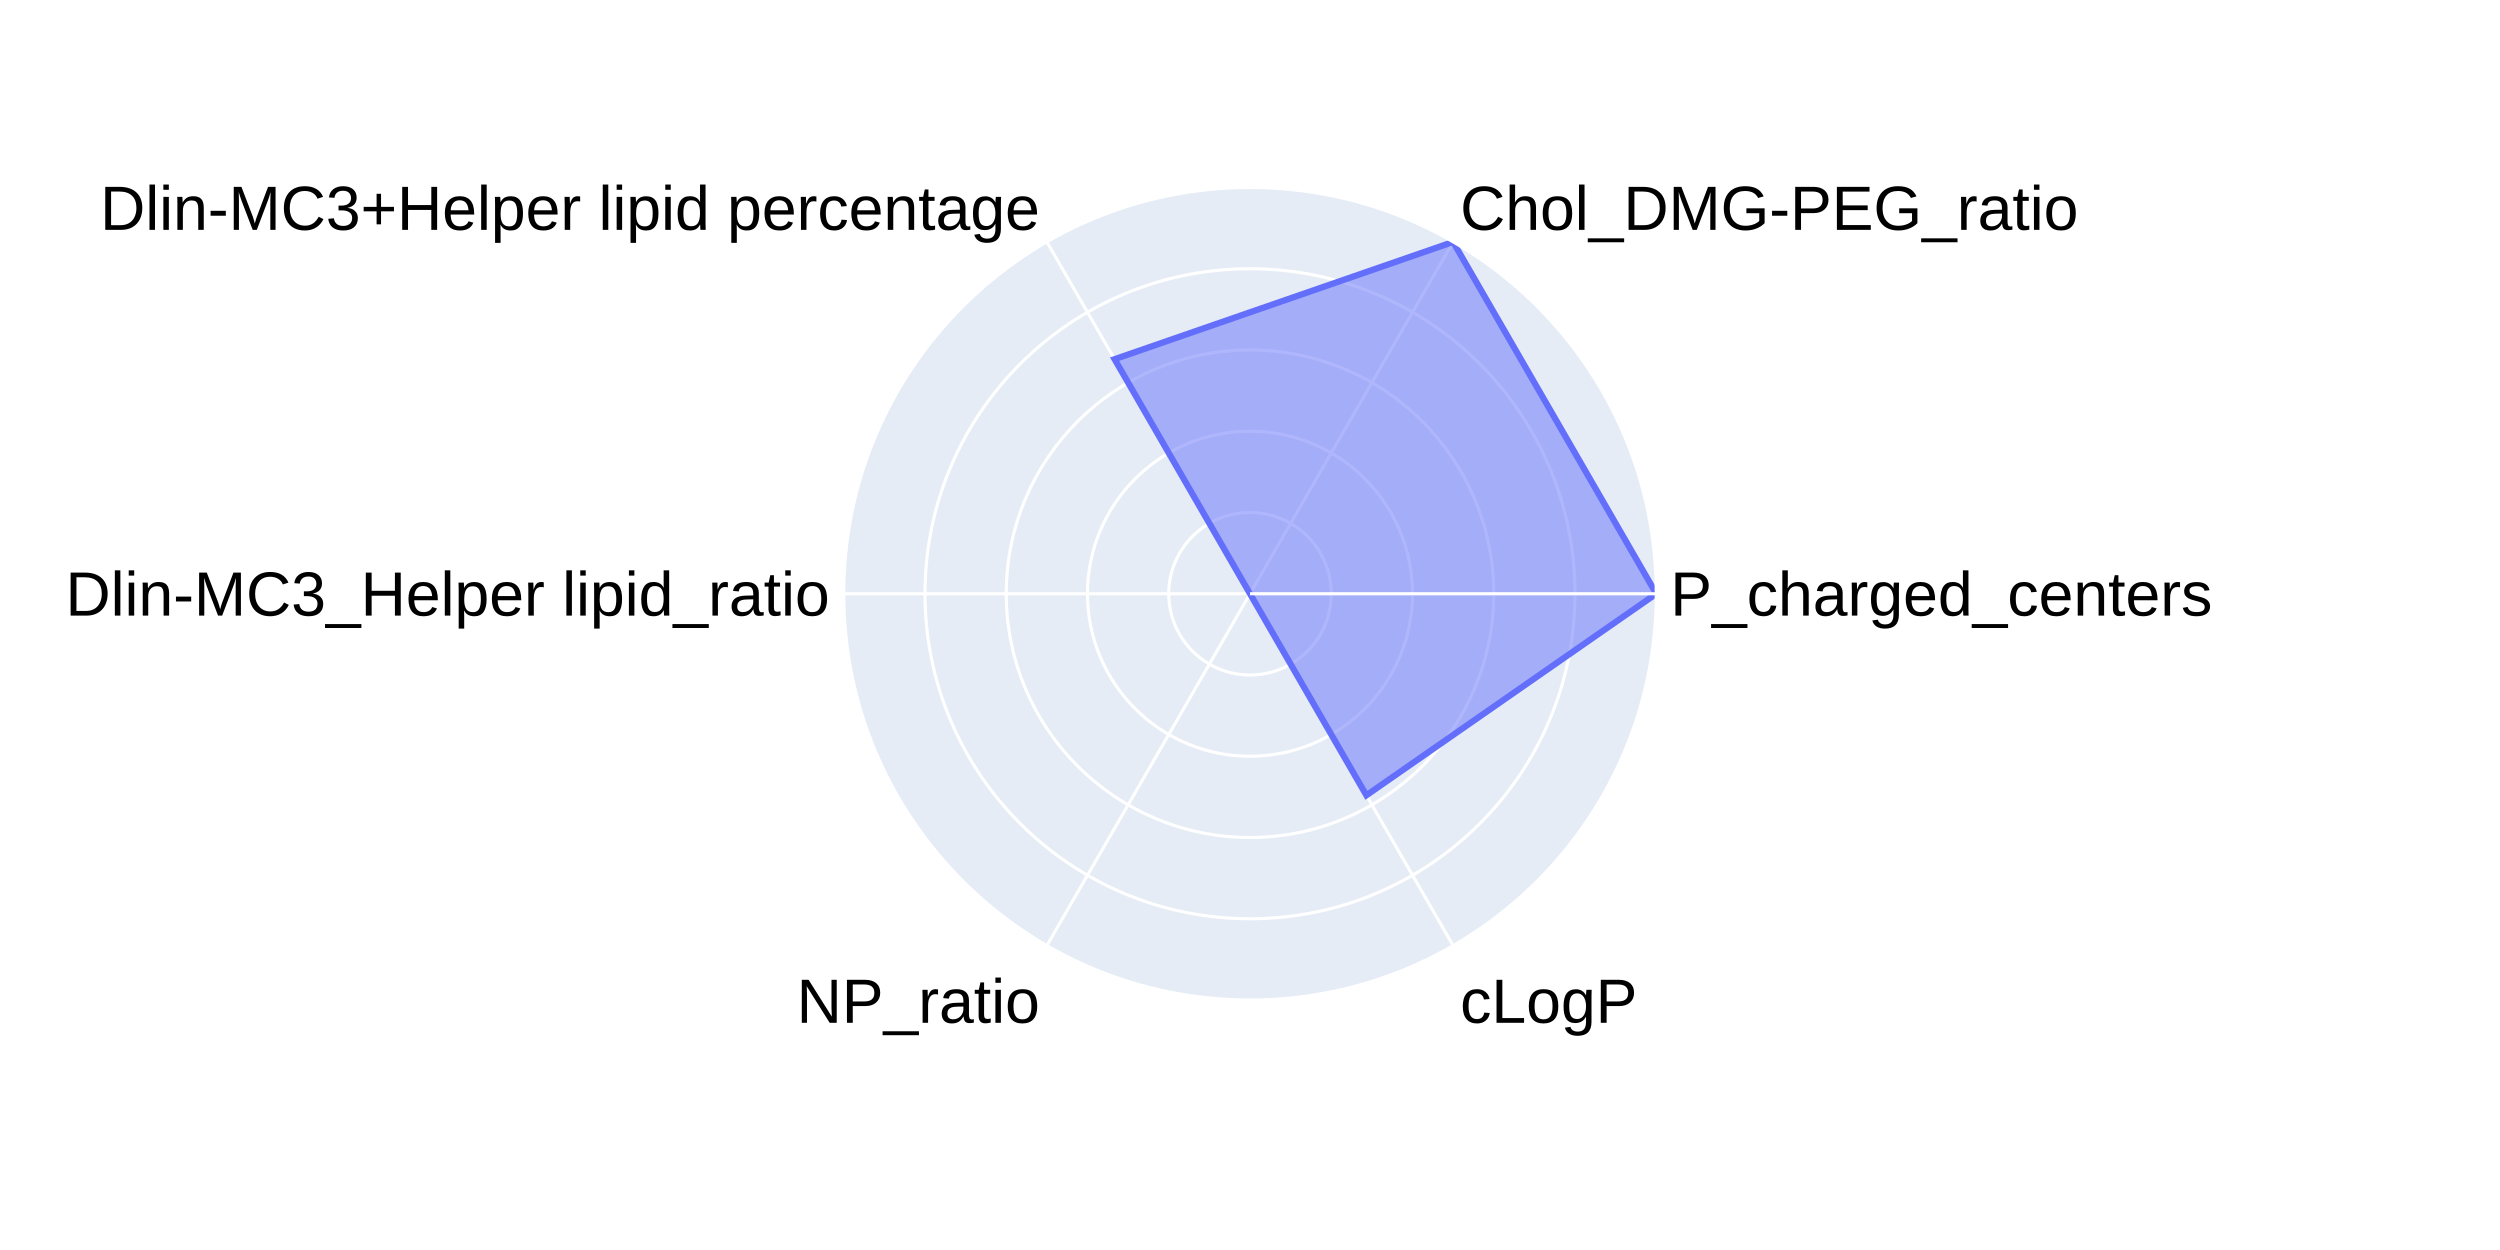
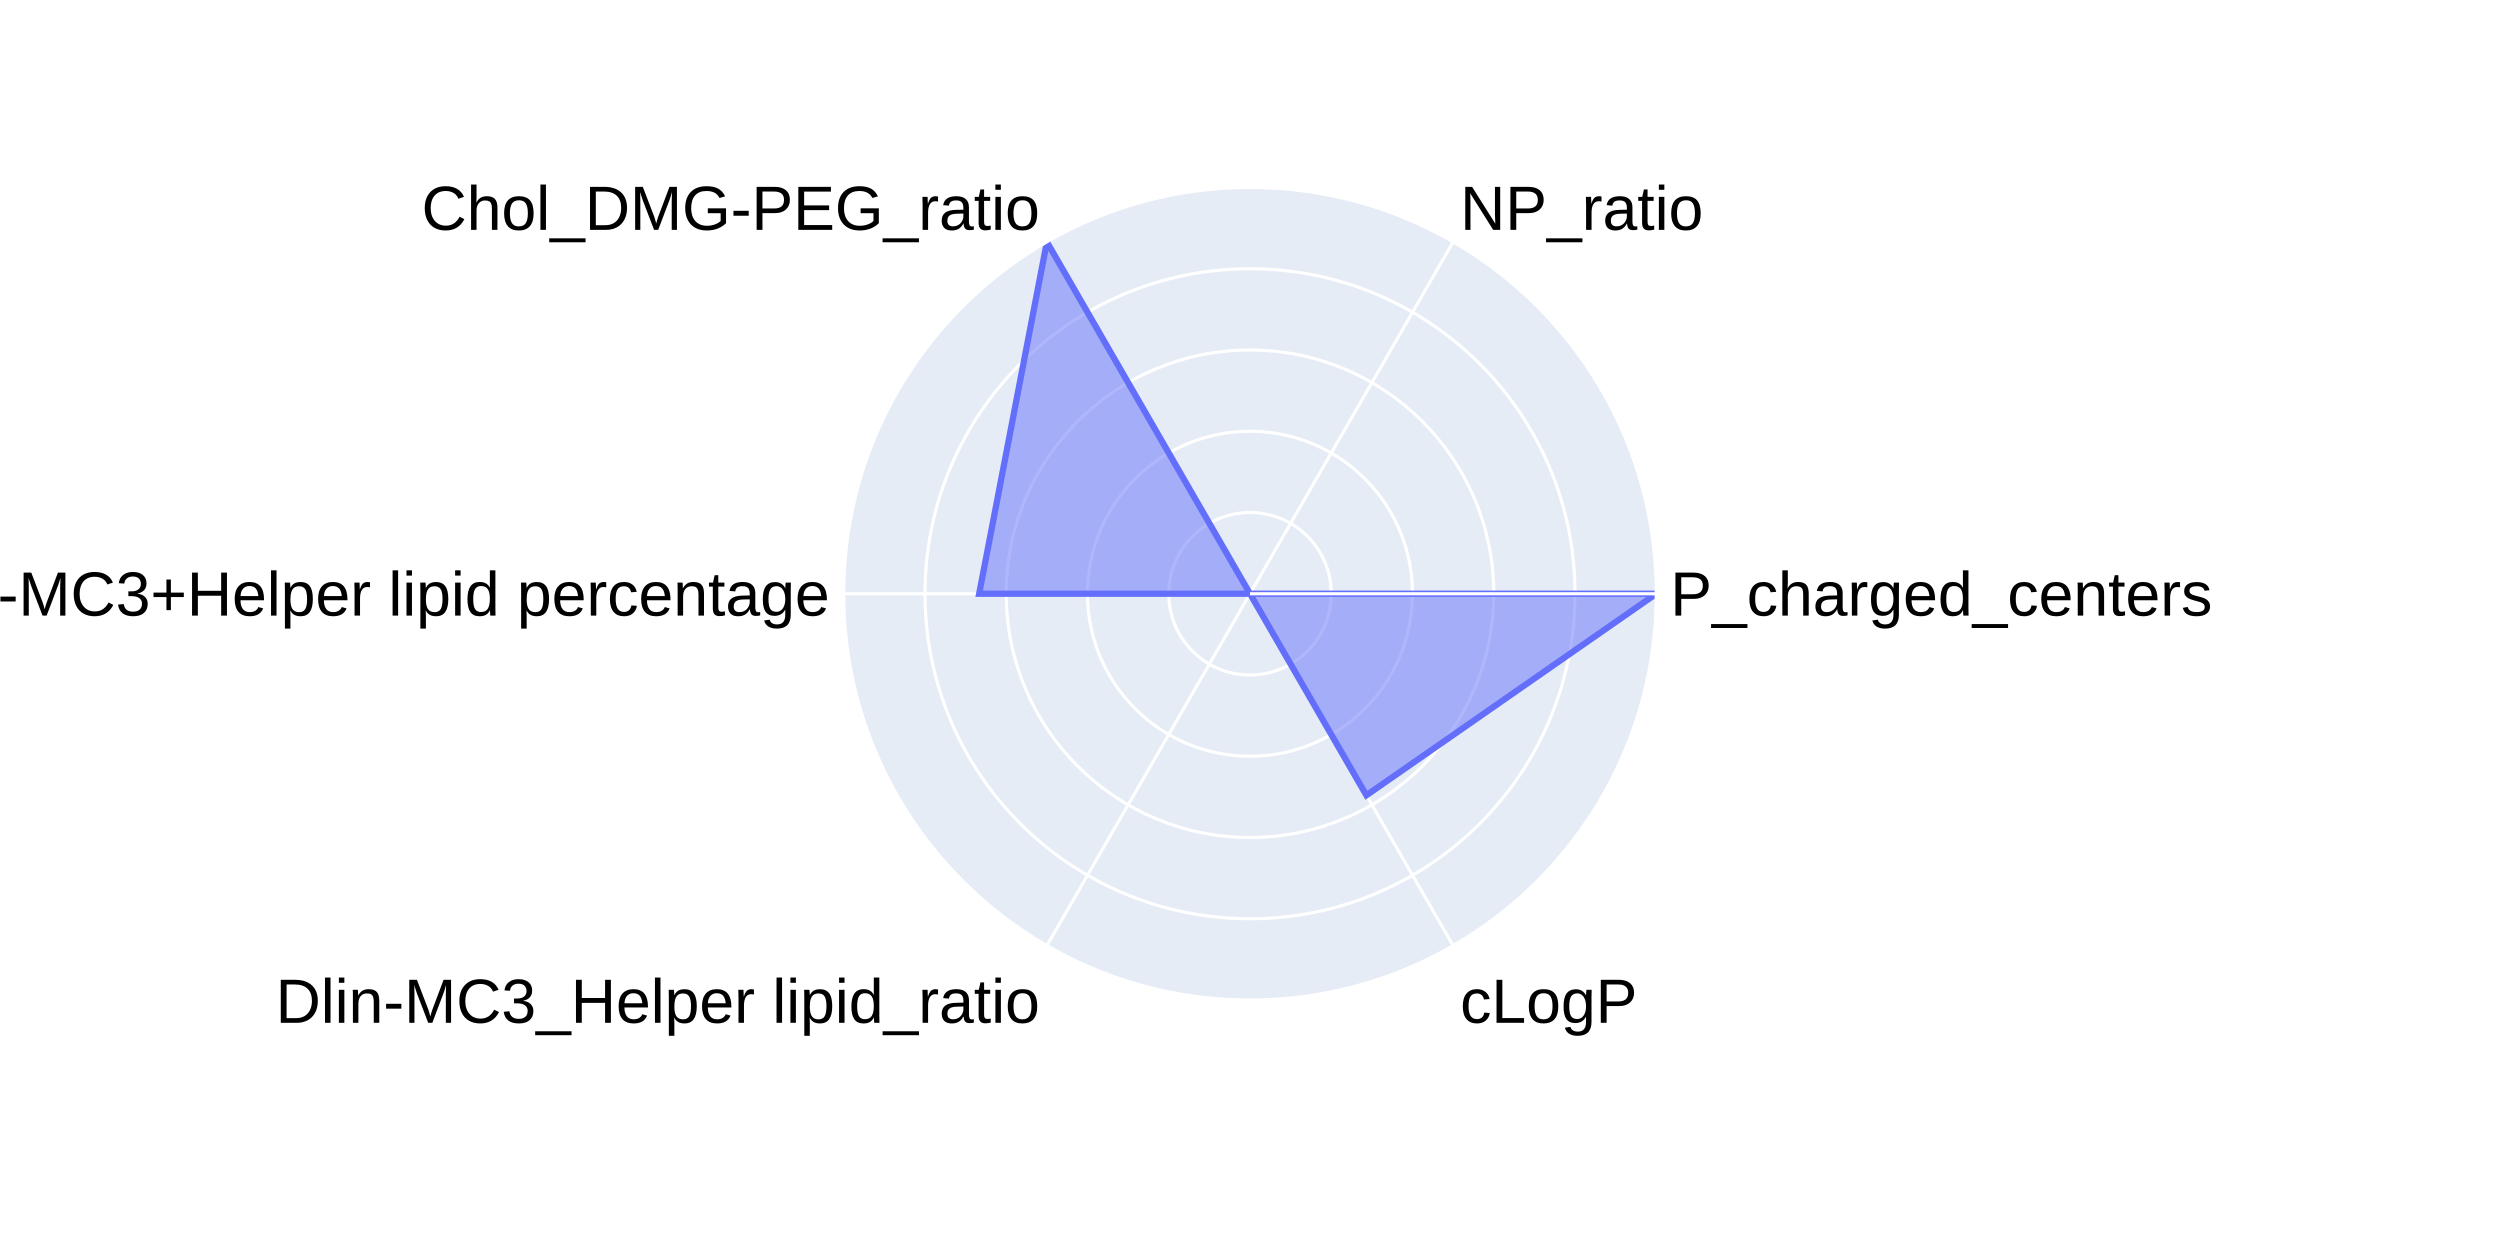
<svg xmlns="http://www.w3.org/2000/svg" class="main-svg" width="800" height="400" style="" viewBox="0 0 800 400">
  <rect x="0" y="0" width="800" height="400" style="fill: rgb(0, 0, 0); fill-opacity: 0;" />
-   <defs id="defs-b7c421">
+   <defs id="defs-b78647">
    <g class="clips">
-       <clipPath id="clipb7c421polar-for-traces">
+       <clipPath id="clipb78647polar-for-traces">
        <path d="M130,0A130,130 0,1,0 -130,-1.592040838891559e-14A130,130 0,1,0 130,3.184081677783118e-14Z" transform="translate(130,130)" />
      </clipPath>
    </g>
    <g class="gradients" />
    <g class="patterns" />
  </defs>
  <g class="bglayer" />
  <g class="layer-below">
    <g class="imagelayer" />
    <g class="shapelayer" />
  </g>
  <g class="cartesianlayer" />
  <g class="polarlayer">
    <g class="polar">
      <g class="polarsublayer draglayer" />
      <g class="polarsublayer plotbg">
        <path d="M130,0A130,130 0,1,0 -130,-1.592040838891559e-14A130,130 0,1,0 130,3.184081677783118e-14Z" transform="translate(400,190)" style="fill: rgb(229, 236, 246); fill-opacity: 1;" />
      </g>
      <g class="polarsublayer backplot">
        <g class="maplayer" />
      </g>
      <g class="polarsublayer angular-grid" style="fill: none;">
        <path class="angularaxisgrid" d="M400,190L530,190" style="stroke: rgb(255, 255, 255); stroke-opacity: 1; stroke-width: 1px;" />
        <path class="angularaxisgrid" d="M400,190L465,302.583" style="stroke: rgb(255, 255, 255); stroke-opacity: 1; stroke-width: 1px;" />
        <path class="angularaxisgrid" d="M400,190L335,302.583" style="stroke: rgb(255, 255, 255); stroke-opacity: 1; stroke-width: 1px;" />
        <path class="angularaxisgrid" d="M400,190L270,190" style="stroke: rgb(255, 255, 255); stroke-opacity: 1; stroke-width: 1px;" />
        <path class="angularaxisgrid" d="M400,190L335,77.417" style="stroke: rgb(255, 255, 255); stroke-opacity: 1; stroke-width: 1px;" />
        <path class="angularaxisgrid" d="M400,190L465,77.417" style="stroke: rgb(255, 255, 255); stroke-opacity: 1; stroke-width: 1px;" />
      </g>
      <g class="polarsublayer radial-grid" transform="translate(400,190)" style="fill: none;">
        <path class="xgrid" d="M26,0A26,26 0,1,0 -26,-3.184081677783118e-15A26,26 0,1,0 26,6.368163355566236e-15Z" style="stroke: rgb(255, 255, 255); stroke-opacity: 1; stroke-width: 1px;" />
        <path class="xgrid" d="M52,0A52,52 0,1,0 -52,-6.368163355566236e-15A52,52 0,1,0 52,1.2736326711132473e-14Z" style="stroke: rgb(255, 255, 255); stroke-opacity: 1; stroke-width: 1px;" />
        <path class="xgrid" d="M78,0A78,78 0,1,0 -78,-9.552245033349356e-15A78,78 0,1,0 78,1.910449006669871e-14Z" style="stroke: rgb(255, 255, 255); stroke-opacity: 1; stroke-width: 1px;" />
        <path class="xgrid" d="M104,0A104,104 0,1,0 -104,-1.2736326711132473e-14A104,104 0,1,0 104,2.5472653422264946e-14Z" style="stroke: rgb(255, 255, 255); stroke-opacity: 1; stroke-width: 1px;" />
      </g>
-       <g class="polarsublayer frontplot" transform="translate(270,60)" clip-path="url(#clipb7c421polar-for-traces)">
+       <g class="polarsublayer frontplot" transform="translate(270,60)" clip-path="url(#clipb78647polar-for-traces)">
        <g class="barlayer" />
        <g class="scatterlayer">
-           <g class="trace scatter traceca237c" style="stroke-miterlimit: 2; opacity: 1;">
+           <g class="trace scatter trace50e2b8" style="stroke-miterlimit: 2; opacity: 1;">
            <g class="fills">
              <g>
-                 <path class="js-fill" d="M260,130L167.24,194.5L130,130L130,130L86.67,54.94L195,17.42L260,130Z" style="fill: rgb(99, 110, 250); fill-opacity: 0.5; stroke-width: 0;" />
+                 <path class="js-fill" d="M260,130L167.24,194.5L130,130L43.33,130L65,17.42L130,130L260,130Z" style="fill: rgb(99, 110, 250); fill-opacity: 0.5; stroke-width: 0;" />
              </g>
            </g>
            <g class="errorbars" />
            <g class="lines">
-               <path class="js-line" d="M260,130L167.24,194.5L130,130L130,130L86.67,54.94L195,17.42L260,130" style="vector-effect: none; fill: none; stroke: rgb(99, 110, 250); stroke-opacity: 1; stroke-width: 2px; opacity: 1;" />
+               <path class="js-line" d="M260,130L167.24,194.5L130,130L43.33,130L65,17.42L130,130L260,130" style="vector-effect: none; fill: none; stroke: rgb(99, 110, 250); stroke-opacity: 1; stroke-width: 2px; opacity: 1;" />
            </g>
            <g class="points" />
            <g class="text" />
          </g>
        </g>
      </g>
      <g class="polarsublayer angular-line">
        <path d="M130,0A130,130 0,1,0 -130,-1.592040838891559e-14A130,130 0,1,0 130,3.184081677783118e-14Z" transform="translate(400,190)" stroke-width="1" style="fill: none; stroke: rgb(255, 255, 255); stroke-opacity: 1;" />
      </g>
      <g class="polarsublayer radial-line">
        <line x1="0" y1="0" x2="130" y2="0" transform="translate(400,190)" stroke-width="1" style="fill: none; stroke: rgb(255, 255, 255); stroke-opacity: 1;" />
      </g>
      <g class="polarsublayer angular-axis">
        <g class="angularaxistick">
          <text text-anchor="start" x="4.5" y="7" transform="translate(530,190)" style="font-family: Arial; font-size: 20px; fill: rgb(0, 0, 0); fill-opacity: 1; white-space: pre; opacity: 1;">P_charged_centers</text>
        </g>
        <g class="angularaxistick">
          <text text-anchor="start" x="2.25" y="24.718" transform="translate(465,302.5833)" style="font-family: Arial; font-size: 20px; fill: rgb(0, 0, 0); fill-opacity: 1; white-space: pre; opacity: 1;">cLogP</text>
        </g>
        <g class="angularaxistick">
-           <text text-anchor="end" x="-2.25" y="24.718" transform="translate(335,302.5833)" style="font-family: Arial; font-size: 20px; fill: rgb(0, 0, 0); fill-opacity: 1; white-space: pre; opacity: 1;">NP_ratio</text>
+           <text text-anchor="end" x="-2.25" y="24.718" transform="translate(335,302.5833)" style="font-family: Arial; font-size: 20px; fill: rgb(0, 0, 0); fill-opacity: 1; white-space: pre; opacity: 1;">Dlin-MC3_Helper lipid_ratio</text>
        </g>
        <g class="angularaxistick">
-           <text text-anchor="end" x="-4.5" y="7" transform="translate(270,190)" style="font-family: Arial; font-size: 20px; fill: rgb(0, 0, 0); fill-opacity: 1; white-space: pre; opacity: 1;">Dlin-MC3_Helper lipid_ratio</text>
+           <text text-anchor="end" x="-4.5" y="7" transform="translate(270,190)" style="font-family: Arial; font-size: 20px; fill: rgb(0, 0, 0); fill-opacity: 1; white-space: pre; opacity: 1;">Dlin-MC3+Helper lipid percentage</text>
        </g>
        <g class="angularaxistick">
-           <text text-anchor="end" x="-2.25" y="-3.861" transform="translate(335,77.4167)" style="font-family: Arial; font-size: 20px; fill: rgb(0, 0, 0); fill-opacity: 1; white-space: pre; opacity: 1;">Dlin-MC3+Helper lipid percentage</text>
+           <text text-anchor="end" x="-2.25" y="-3.861" transform="translate(335,77.4167)" style="font-family: Arial; font-size: 20px; fill: rgb(0, 0, 0); fill-opacity: 1; white-space: pre; opacity: 1;">Chol_DMG-PEG_ratio</text>
        </g>
        <g class="angularaxistick">
-           <text text-anchor="start" x="2.25" y="-3.861" transform="translate(465,77.4167)" style="font-family: Arial; font-size: 20px; fill: rgb(0, 0, 0); fill-opacity: 1; white-space: pre; opacity: 1;">Chol_DMG-PEG_ratio</text>
+           <text text-anchor="start" x="2.25" y="-3.861" transform="translate(465,77.4167)" style="font-family: Arial; font-size: 20px; fill: rgb(0, 0, 0); fill-opacity: 1; white-space: pre; opacity: 1;">NP_ratio</text>
        </g>
      </g>
      <g class="polarsublayer radial-axis" display="none" />
    </g>
  </g>
  <g class="smithlayer" />
  <g class="ternarylayer" />
  <g class="geolayer" />
  <g class="funnelarealayer" />
  <g class="pielayer" />
  <g class="iciclelayer" />
  <g class="treemaplayer" />
  <g class="sunburstlayer" />
  <g class="glimages" />
-   <defs id="topdefs-b7c421">
+   <defs id="topdefs-b78647">
    <g class="clips" />
  </defs>
  <g class="layer-above">
    <g class="imagelayer" />
    <g class="shapelayer" />
  </g>
  <g class="infolayer">
    <g class="g-gtitle" />
    <g class="g-polartitle" />
  </g>
</svg>
